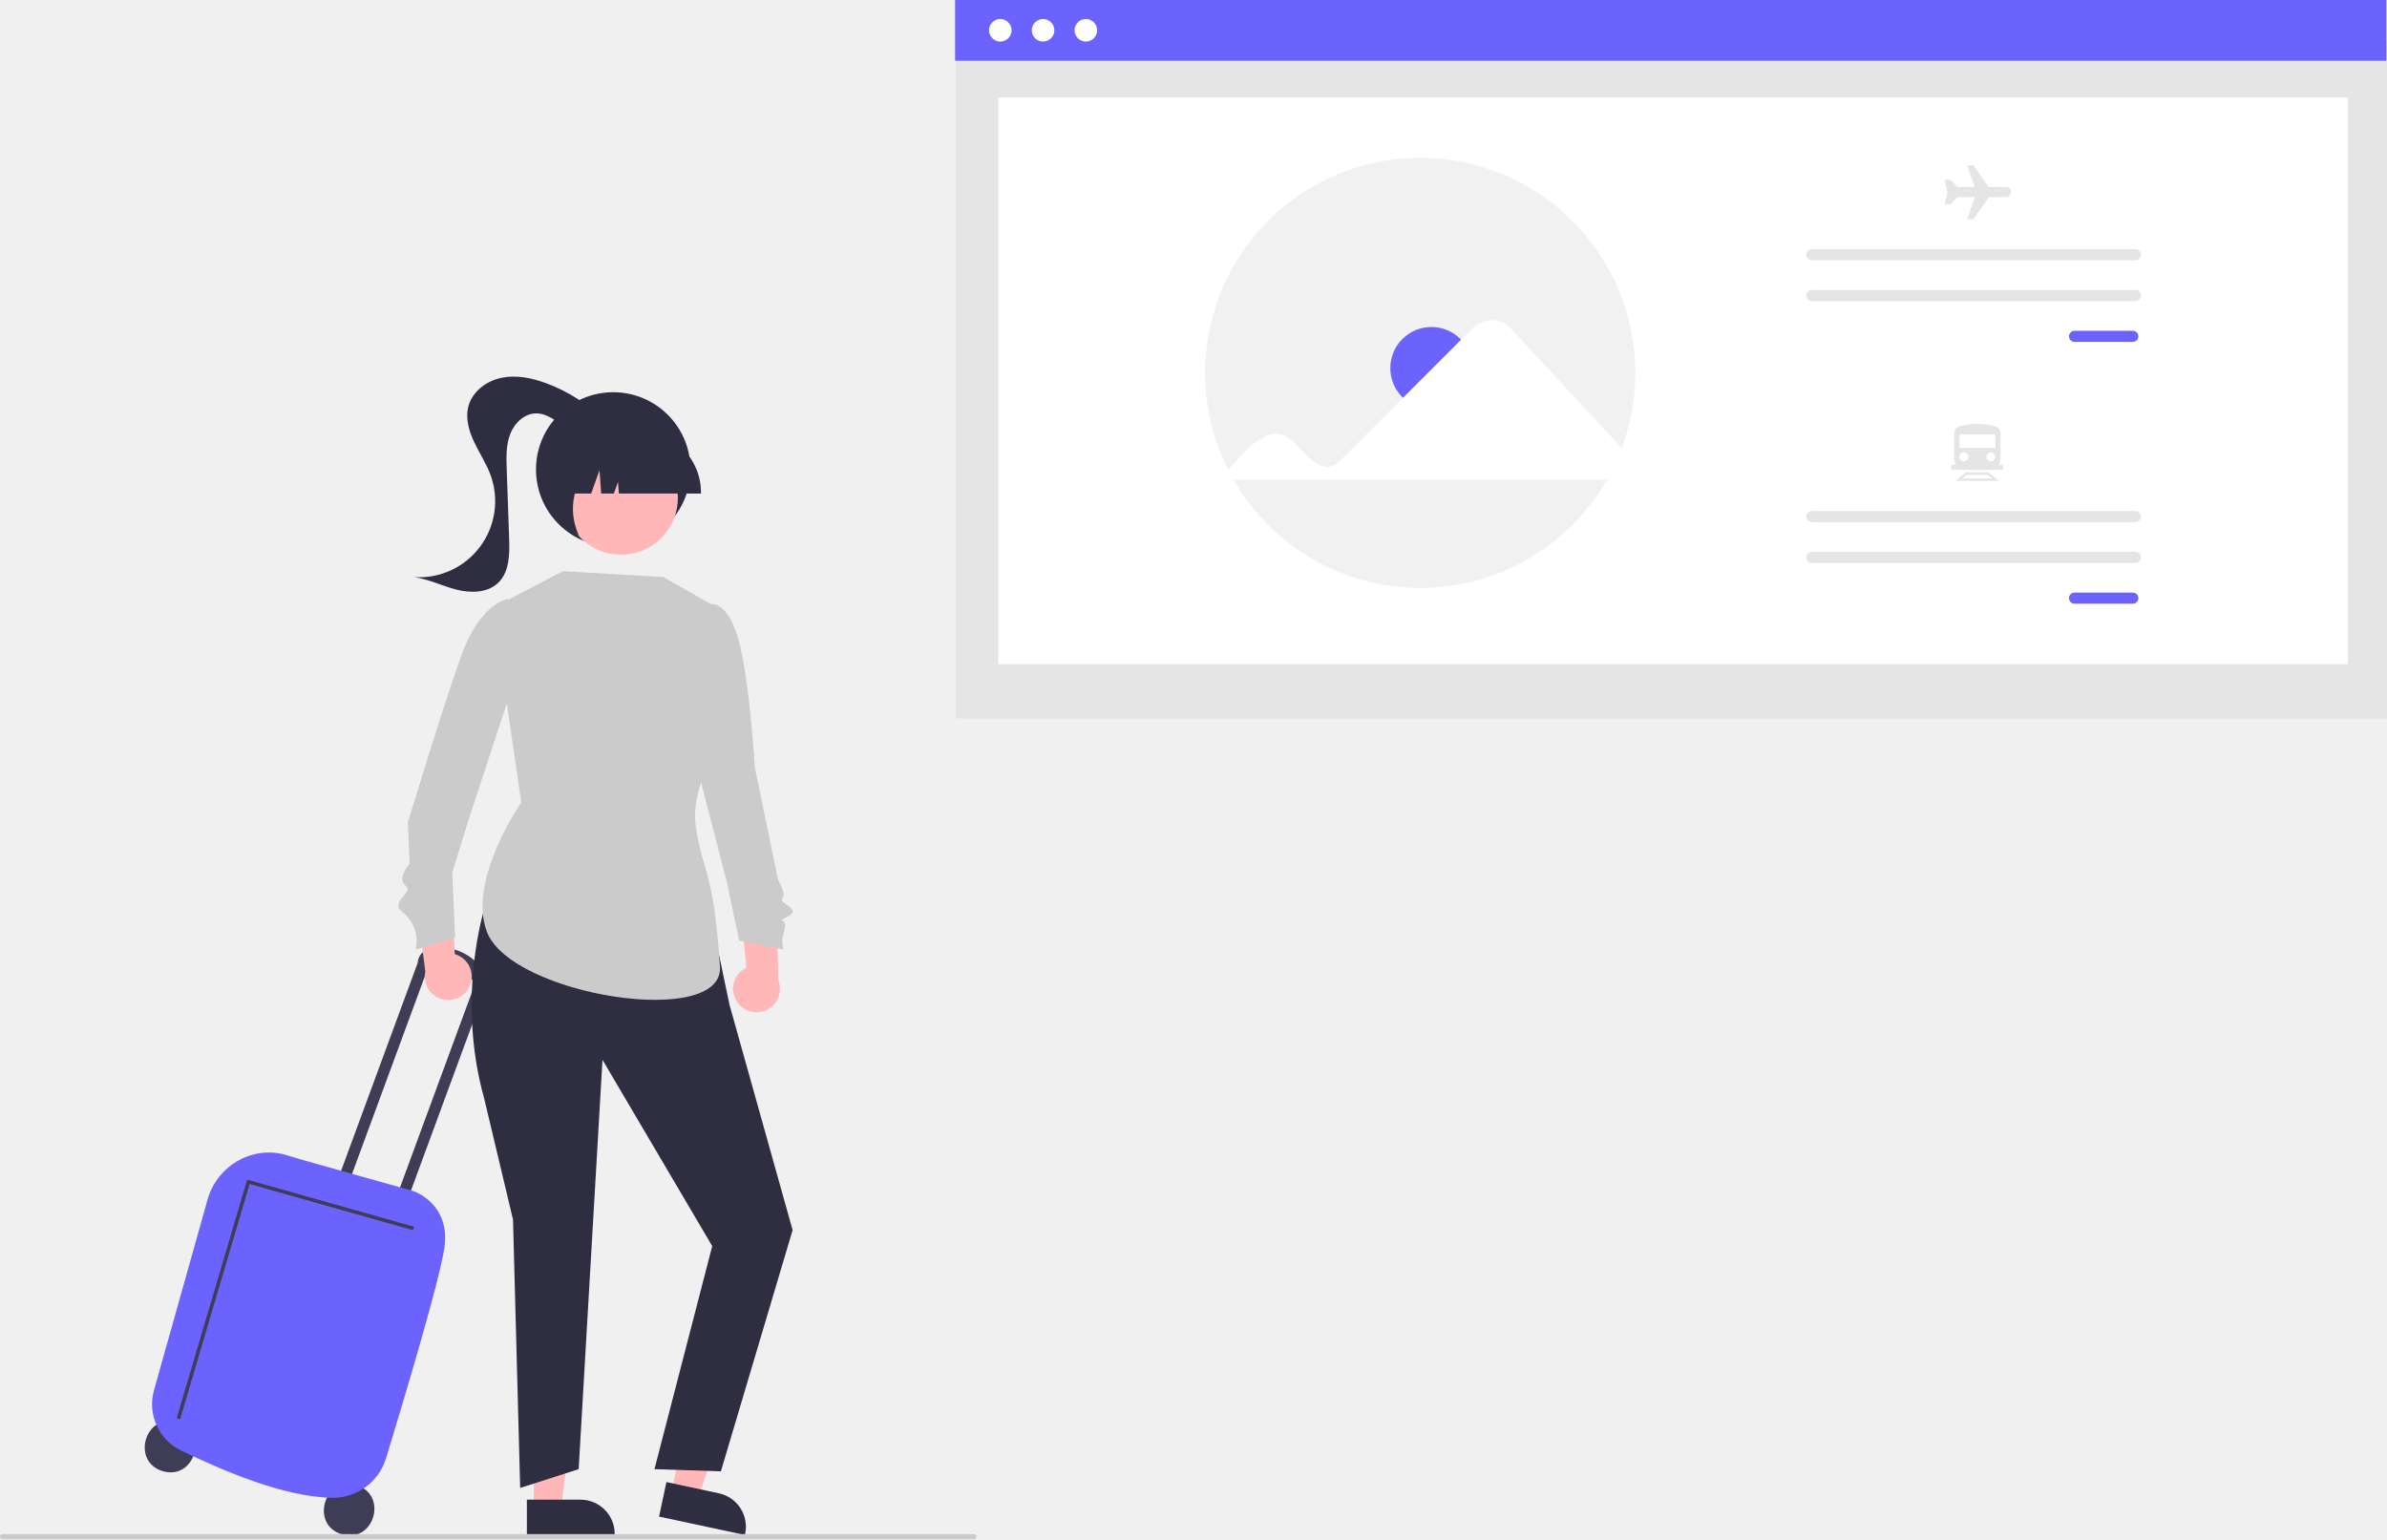
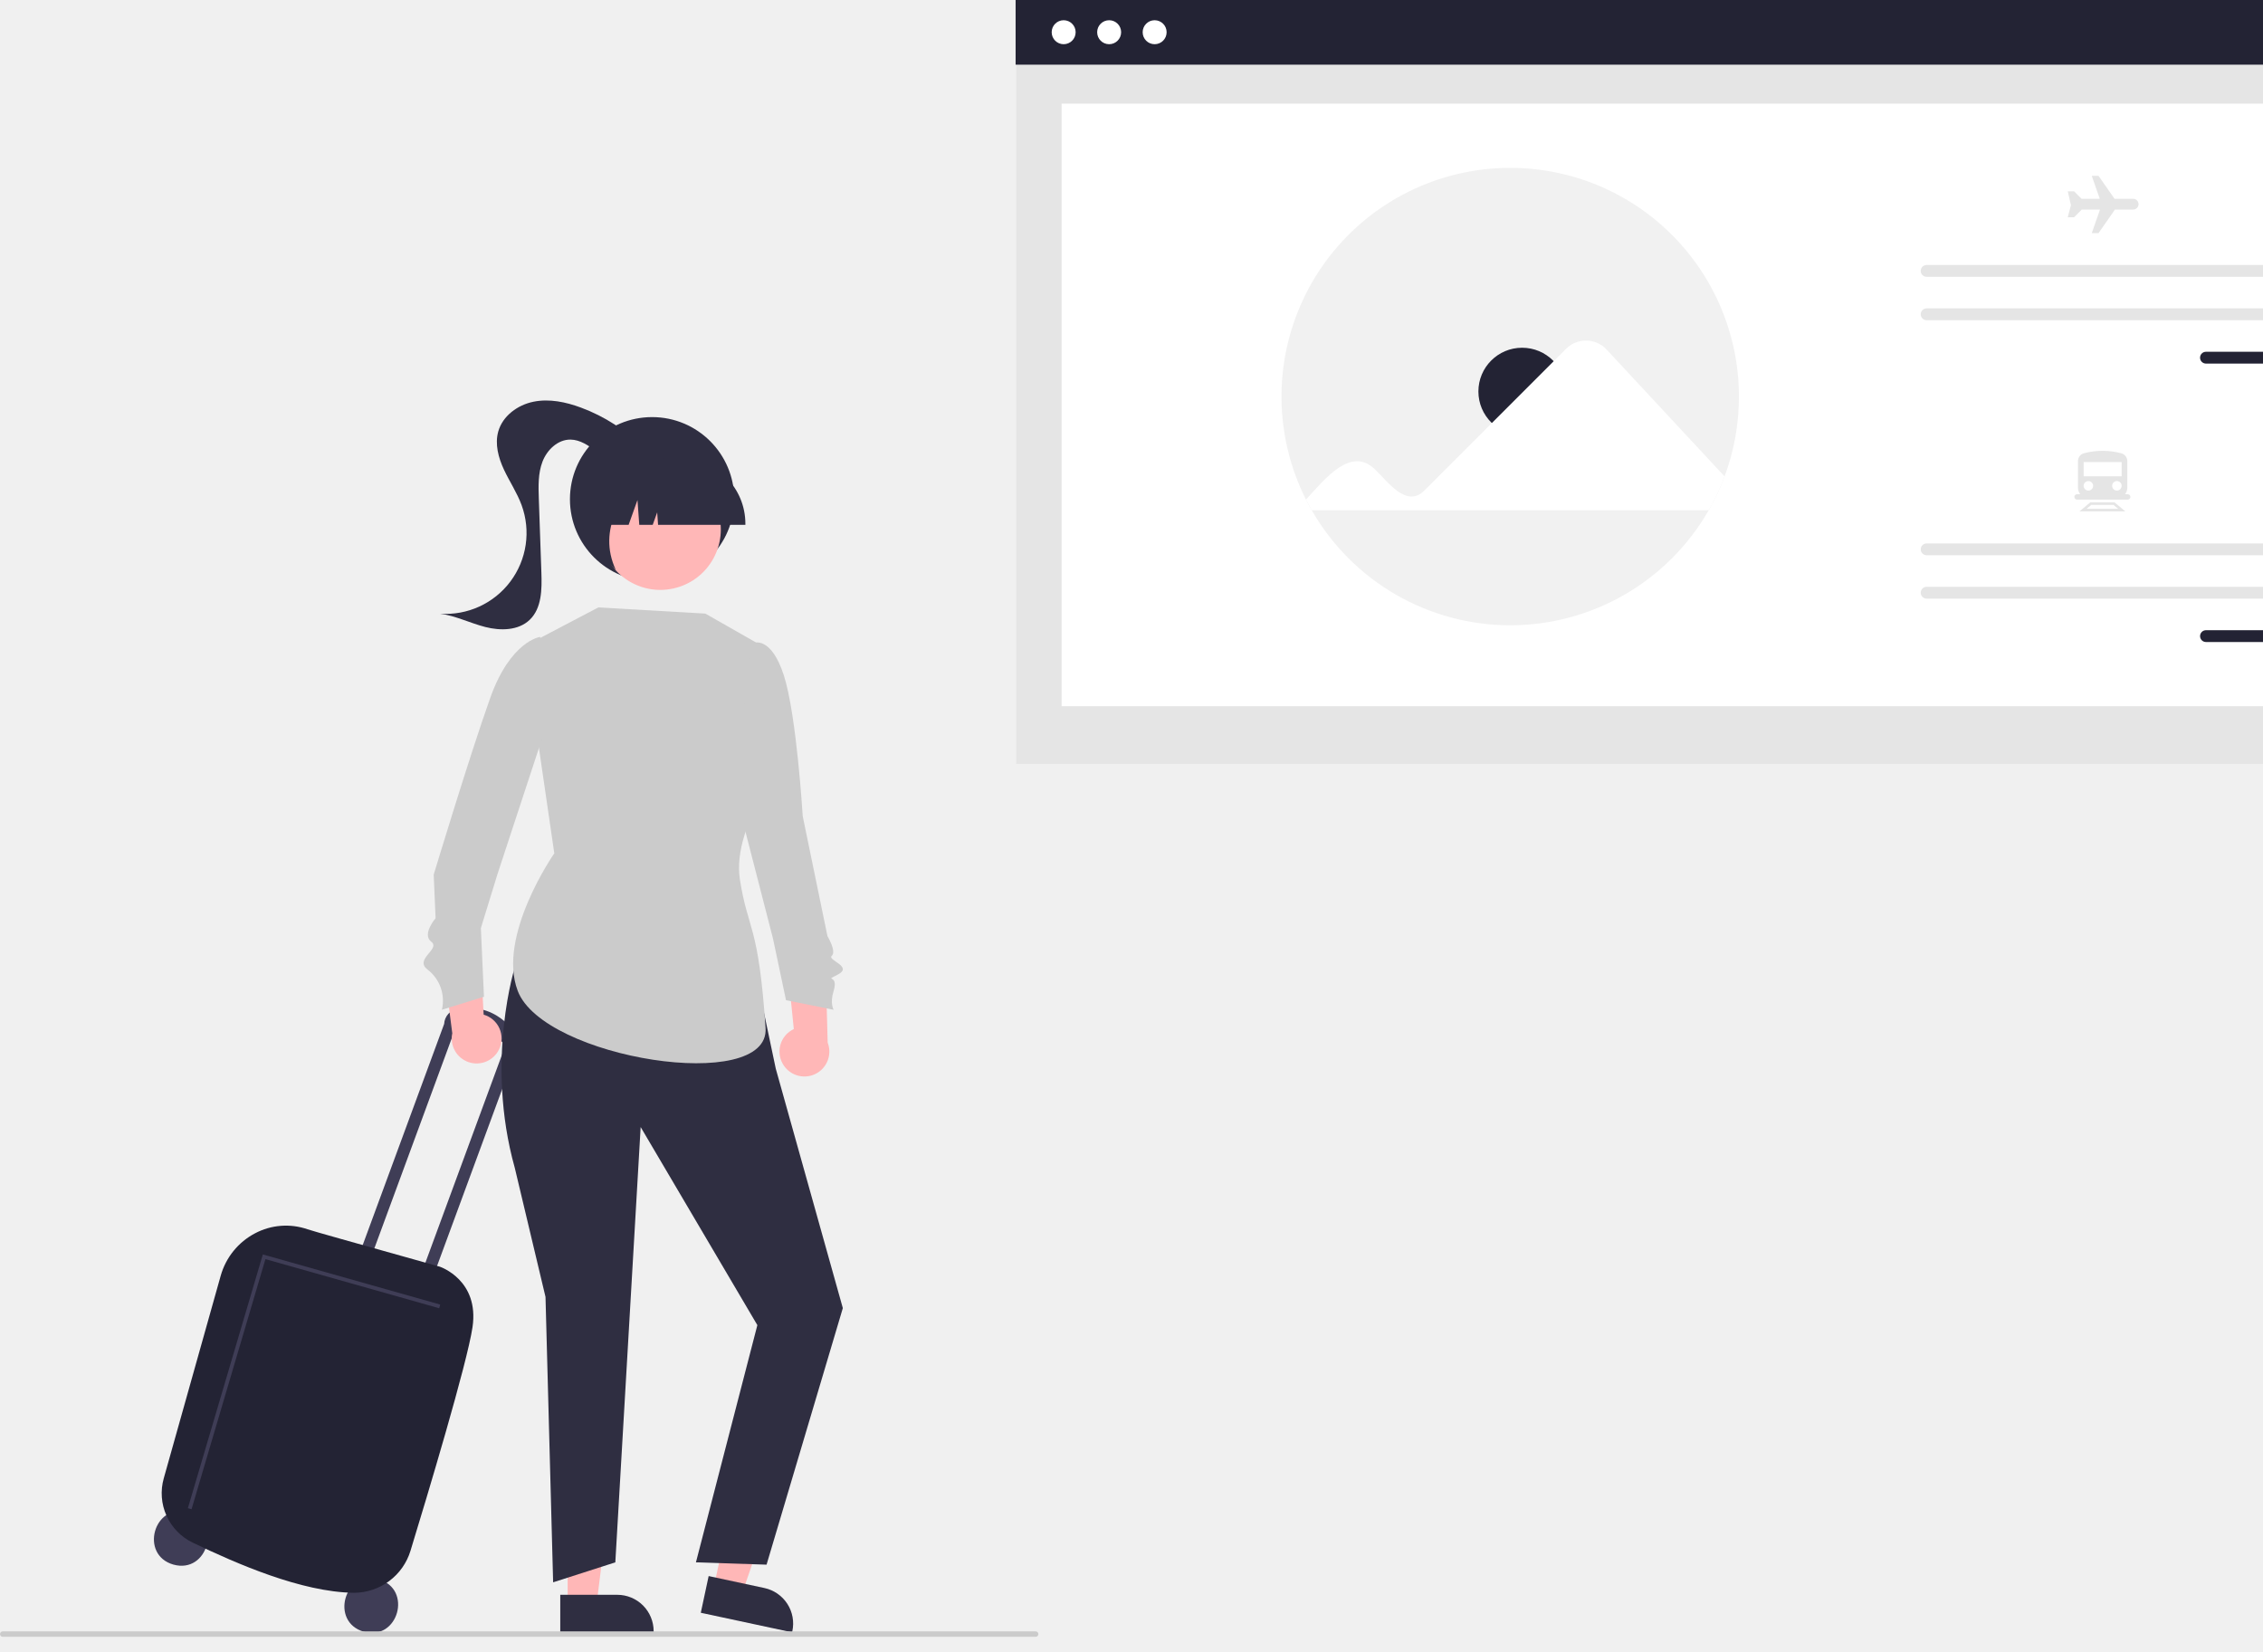
- <svg xmlns="http://www.w3.org/2000/svg" width="936.21" height="603.718" viewBox="0 0 936.21 603.718" role="img" artist="Katerina Limpitsouni" source="https://undraw.co/">
-   <path d="M201.299,705.876c-12.67-3.5-18.077,15.741-5.439,19.353C208.53,728.729,213.937,709.488,201.299,705.876Z" transform="translate(-131.8949 -148.141)" fill="#3f3d56" />
-   <path d="M271.55,730.641c-12.67-3.5-18.077,15.741-5.439,19.353C278.781,753.493,284.188,734.252,271.55,730.641Z" transform="translate(-131.8949 -148.141)" fill="#3f3d56" />
-   <path d="M299.982,527.71l-.196-.055-32.636,88.604L262.847,615.05l32.87-89.24h0a6.035,6.035,0,0,1,5.048-5.643c16.321-2.581,22.937,11.907,22.937,11.907l-.065.096-33.367,90.587-4.303-1.209,32.385-87.922C308.493,523.875,299.982,527.71,299.982,527.71Z" transform="translate(-131.8949 -148.141)" fill="#3f3d56" />
-   <path d="M262.258,735.623c-19.237-.294-43.026-10.689-59.246-18.481a20.218,20.218,0,0,1-10.715-23.736l21.021-74.788a25.406,25.406,0,0,1,12.617-15.566,24.327,24.327,0,0,1,19.411-1.499c.751.338,21.172,6.053,34.686,9.835,7.95,2.225,13.694,3.833,14.078,3.962.318.105,14.605,5.014,12.07,22.274-1.947,13.257-16.644,62.105-22.873,82.493A21.863,21.863,0,0,1,262.578,735.625C262.472,735.625,262.365,735.624,262.258,735.623Z" transform="translate(-131.8949 -148.141)" fill="#6c63ff" />
-   <polygon points="70.651 556.664 97.904 464.42 161.991 482.531 162.374 481.177 96.948 462.687 96.751 463.354 69.301 556.265 70.651 556.664" fill="#3f3d56" />
-   <rect id="f269d402-b375-49c3-b6cb-02ffddd7443c" data-name="Rectangle 62" x="374.842" y="15.39" width="561.368" height="266.379" fill="#e5e5e5" />
-   <rect id="a67a6d8d-d730-43ea-8e97-5097e31b093a" data-name="Rectangle 75" x="391.561" y="38.233" width="529.264" height="222.248" fill="#fff" />
-   <rect id="f3270c98-3f14-4116-bb63-3583a595f2eb" data-name="Rectangle 80" x="374.602" width="561.368" height="23.849" fill="#6c63ff" />
-   <circle id="aeafa2cf-3960-41d9-9a79-114ebb97b926" data-name="Ellipse 90" cx="392.325" cy="11.88" r="4.42" fill="#fff" />
-   <circle id="e013fb1c-e2d9-4cba-be1c-2b59a1ea1400" data-name="Ellipse 91" cx="409.103" cy="11.88" r="4.42" fill="#fff" />
-   <circle id="a6347b87-b687-4c13-8a45-efd6144b746c" data-name="Ellipse 92" cx="425.881" cy="11.88" r="4.42" fill="#fff" />
-   <path d="M773.29,294.414a83.992,83.992,0,0,1-5.294,29.452,81.686,81.686,0,0,1-5.851,12.474,84.382,84.382,0,0,1-146.423,0q-1.122-1.945-2.128-3.947A84.363,84.363,0,1,1,773.29,294.414Z" transform="translate(-131.8949 -148.141)" fill="#f1f1f1" />
-   <circle cx="561.424" cy="144.387" r="16.127" fill="#6c63ff" />
-   <path d="M613.595,332.393c7.105-7.679,16.604-19.87,25.513-11.061,4.471,4.155,11.469,14.452,18.167,7.72l52.306-52.306a10.384,10.384,0,0,1,14.851.266L767.996,323.867a81.712,81.712,0,0,1-5.851,12.474H615.722Z" transform="translate(-131.8949 -148.141)" fill="#fff" />
-   <path id="f2fac30d-751a-4ad9-9a70-d842b6b29c55-2176" data-name="Path 680" d="M945.55,277.887a2.179,2.179,0,0,0,0,4.359h22.869a2.179,2.179,0,0,0,0-4.359Z" transform="translate(-131.8949 -148.141)" fill="#6c63ff" />
-   <path id="bff7eaac-8fd0-4862-b46f-daee6d731cf9-2177" data-name="Path 680" d="M842.52,245.878a2.179,2.179,0,1,0,0,4.359H969.419a2.179,2.179,0,0,0,0-4.359Z" transform="translate(-131.8949 -148.141)" fill="#e5e5e5" />
-   <path id="a9efcef9-bf26-45a4-a9d0-ef067b9cf824-2178" data-name="Path 680" d="M842.52,261.883a2.179,2.179,0,1,0,0,4.359H969.419a2.179,2.179,0,0,0,0-4.359Z" transform="translate(-131.8949 -148.141)" fill="#e5e5e5" />
-   <path id="b479989b-99d4-4e70-bae9-0a98ba95b9e4-2179" data-name="Path 680" d="M945.55,380.583a2.179,2.179,0,0,0,0,4.359h22.869a2.179,2.179,0,1,0,0-4.359Z" transform="translate(-131.8949 -148.141)" fill="#6c63ff" />
-   <path id="b7ed51b3-7b2d-4a2d-a8c2-cf48ecd6b6d7-2180" data-name="Path 680" d="M842.52,348.574a2.179,2.179,0,0,0,0,4.359H969.419a2.179,2.179,0,0,0,0-4.359Z" transform="translate(-131.8949 -148.141)" fill="#e5e5e5" />
-   <path id="e2a2d7bb-cfae-451b-8ad9-ee9abc29fc00-2181" data-name="Path 680" d="M842.52,364.579a2.179,2.179,0,1,0,0,4.359H969.419a2.179,2.179,0,0,0,0-4.359Z" transform="translate(-131.8949 -148.141)" fill="#e5e5e5" />
-   <path d="M918.696,221.46h-6.873l-5.898-8.453h-2.496l2.962,8.453h-6.723v0l-2.759-2.76h-2.335l1.165,5.105-1.165,4.463h2.335l2.759-2.76.044-.073h6.758l-3.04,8.676h2.496l5.923-8.488.07-.188h6.778a1.988,1.988,0,1,0,0-3.976Z" transform="translate(-131.8949 -148.141)" fill="#e5e5e5" />
-   <path d="M912.87,331.755H902.012a3.672,3.672,0,0,1-3.668-3.668v-9.878a2.983,2.983,0,0,1,2.196-2.894,26.826,26.826,0,0,1,13.774.01,2.988,2.988,0,0,1,2.223,2.903v9.859A3.672,3.672,0,0,1,912.87,331.755Z" transform="translate(-131.8949 -148.141)" fill="#e5e5e5" />
-   <rect x="768.535" y="170.427" width="14.022" height="5.258" fill="#fff" />
-   <circle cx="770.288" cy="179.191" r="1.753" fill="#fff" />
-   <circle cx="780.804" cy="179.191" r="1.753" fill="#fff" />
-   <path d="M915.807,336.756H898.886l4.001-3.334h8.919Zm-14.29-.953h11.659l-1.715-1.429h-8.229Z" transform="translate(-131.8949 -148.141)" fill="#e5e5e5" />
-   <path d="M916.683,332.422h-18.672a1,1,0,0,1,0-2.001h18.672a1,1,0,0,1,0,2.001Z" transform="translate(-131.8949 -148.141)" fill="#e5e5e5" />
-   <path d="M315.969,535.197a9.138,9.138,0,0,0-5.678-12.81l-1.757-32.425-13.564,10.038,3.748,29.252a9.187,9.187,0,0,0,17.251,5.944Z" transform="translate(-131.8949 -148.141)" fill="#ffb7b7" />
-   <path d="M421.05,541.231a9.138,9.138,0,0,1,3.636-13.532L421.422,495.391l14.949,7.827.807,29.48a9.187,9.187,0,0,1-16.129,8.532Z" transform="translate(-131.8949 -148.141)" fill="#ffb7b7" />
-   <polygon points="209.375 591.715 220.055 591.714 225.137 550.517 209.373 550.517 209.375 591.715" fill="#ffb7b7" />
-   <path d="M338.545,736.368l21.034-.001h.001A13.405,13.405,0,0,1,372.985,749.772v.436l-34.439.001Z" transform="translate(-131.8949 -148.141)" fill="#2f2e41" />
-   <polygon points="263.319 585.3 273.763 587.538 287.364 548.319 271.95 545.017 263.319 585.3" fill="#ffb7b7" />
-   <path d="M393.28,729.46l20.568,4.407.001 0a13.405,13.405,0,0,1,10.298,15.916l-.091.426-33.675-7.215Z" transform="translate(-131.8949 -148.141)" fill="#2f2e41" />
-   <path d="M322.012,504.094s-11.363,35.119-.235,74.833l11.327,47.572,2.811,105.263,22.937-7.362L368.197,563.843l43.042,73.058-22.654,87.499,26.052.85,28.132-94.627-24.734-88.3-4.531-21.521Z" transform="translate(-131.8949 -148.141)" fill="#2f2e41" />
-   <path d="M414.876,387.463,392.062,374.459l-39.468-2.281-27.377,14.373,11.126,76.329s-21.22,30.454-13.483,50.745c9.549,25.044,93.046,38.109,91.413,13.668-2.577-38.57-6.558-35.91-9.476-54.824-3.202-20.753,19.206-47.363,19.206-47.363Z" transform="translate(-131.8949 -148.141)" fill="#cbcbcb" />
-   <path d="M333.658,394.079l-2.543-11.022s-10.849,1.404-18.368,22.405-20.884,65.272-20.884,65.272l.698,16.083s-5.151,5.951-1.597,8.669-6.419,6.403-1.369,10.266a14.493,14.493,0,0,1,5.293,14.829l15.514-4.791L309.26,490.468l6.146-19.962,16.426-49.963Z" transform="translate(-131.8949 -148.141)" fill="#cbcbcb" />
-   <path d="M406.523,395.958l3.456-10.689s6.364-2.604,11.062,12.072,6.928,51.815,6.928,51.815l9.126,44.27s3.41,5.638,1.597,7.254,7.963,3.888,2.281,6.882.49-.645-1.633,6.181c-1.394,4.483.036,6.839.036,6.839L421.808,517.048l-4.791-22.693-10.867-42.191Z" transform="translate(-131.8949 -148.141)" fill="#cbcbcb" />
-   <circle cx="240.519" cy="184.141" r="30.298" fill="#2f2e41" />
-   <path d="M369.301,313.427a63.528,63.528,0,0,0-23.113-14.946c-5.587-2.07-11.668-3.349-17.509-2.173-5.841,1.175-11.365,5.216-12.995,10.947-1.332,4.686.043,9.732,2.111,14.144,2.068,4.411,4.829,8.502,6.501,13.078a29.85,29.85,0,0,1-30.036,40.028c5.739.77,11.03,3.467,16.639,4.902s12.231,1.338,16.4-2.681c4.411-4.252,4.499-11.166,4.286-17.289q-.476-13.653-.951-27.306c-.162-4.642-.3-9.432,1.374-13.765,1.674-4.332,5.652-8.126,10.297-8.087,3.52.03,6.636,2.162,9.458,4.265,2.823,2.103,5.811,4.347,9.317,4.659,3.506.313,7.509-2.282,7.247-5.792Z" transform="translate(-131.8949 -148.141)" fill="#2f2e41" />
-   <circle cx="375.462" cy="343.418" r="22.303" transform="translate(-237.8607 360.0032) rotate(-61.33677)" fill="#ffb7b7" />
-   <path d="M406.827,341.731H374.622l-.33-4.624-1.651,4.624h-4.959l-.654-9.164-3.273,9.164h-9.595v-.454a24.09,24.09,0,0,1,24.063-24.063h4.54a24.09,24.09,0,0,1,24.063,24.063Z" transform="translate(-131.8949 -148.141)" fill="#2f2e41" />
-   <path d="M359.025,358.351l-11.76-11.773-1.983-26.061h25.959l-.643.642C361.656,330.089,352.003,343.194,359.025,358.351Z" transform="translate(-131.8949 -148.141)" fill="#2f2e41" />
-   <path d="M513.895,751.859h-381a1,1,0,0,1,0-2h381a1,1,0,0,1,0,2Z" transform="translate(-131.8949 -148.141)" fill="#cbcbcb" />
+ <svg xmlns="http://www.w3.org/2000/svg" width="148" height="108" viewBox="0 0 148 108" fill="none">
+   <path d="M12.306 98.893C10.059 98.272 9.101 101.684 11.342 102.324C13.588 102.945 14.547 99.533 12.306 98.893Z" fill="#3F3D56" />
+   <path d="M24.762 103.284C22.516 102.663 21.557 106.075 23.798 106.715C26.044 107.336 27.003 103.924 24.762 103.284Z" fill="#3F3D56" />
+   <path d="M29.804 67.302L29.769 67.292L23.982 83.003L23.219 82.788L29.047 66.965C29.06 66.721 29.156 66.489 29.319 66.307C29.481 66.125 29.701 66.004 29.942 65.965C32.836 65.507 34.01 68.076 34.01 68.076L33.998 68.093L28.082 84.155L27.319 83.941L33.061 68.351C31.313 66.622 29.804 67.302 29.804 67.302Z" fill="#3F3D56" />
+   <path d="M23.115 104.167C19.704 104.115 15.486 102.272 12.61 100.89C11.848 100.525 11.24 99.903 10.892 99.132C10.544 98.362 10.48 97.494 10.71 96.681L14.437 83.421C14.604 82.833 14.888 82.285 15.272 81.811C15.657 81.337 16.134 80.945 16.674 80.661C17.199 80.382 17.775 80.214 18.368 80.169C18.96 80.123 19.555 80.2 20.116 80.395C20.249 80.455 23.87 81.468 26.266 82.139C27.676 82.533 28.695 82.818 28.763 82.841C28.819 82.86 31.352 83.73 30.903 86.791C30.558 89.141 27.952 97.803 26.847 101.418C26.607 102.208 26.121 102.9 25.46 103.395C24.799 103.89 23.997 104.16 23.172 104.167C23.153 104.167 23.134 104.167 23.115 104.167Z" fill="#232334" />
+   <path d="M12.527 98.703L17.359 82.347L28.723 85.558L28.791 85.318L17.19 82.04L17.155 82.158L12.288 98.632L12.527 98.703Z" fill="#3F3D56" />
+   <path d="M166 2.729H66.463V49.961H166V2.729Z" fill="#E5E5E5" />
+   <path d="M163.272 6.779H69.428V46.186H163.272V6.779Z" fill="white" />
+   <path d="M165.958 0H66.421V4.229H165.958V0Z" fill="#232334" />
+   <path d="M69.563 2.891C69.996 2.891 70.347 2.54 70.347 2.107C70.347 1.674 69.996 1.323 69.563 1.323C69.13 1.323 68.78 1.674 68.78 2.107C68.78 2.54 69.13 2.891 69.563 2.891Z" fill="white" />
+   <path d="M72.538 2.891C72.971 2.891 73.322 2.54 73.322 2.107C73.322 1.674 72.971 1.323 72.538 1.323C72.105 1.323 71.754 1.674 71.754 2.107C71.754 2.54 72.105 2.891 72.538 2.891Z" fill="white" />
+   <path d="M75.513 2.891C75.946 2.891 76.297 2.54 76.297 2.107C76.297 1.674 75.946 1.323 75.513 1.323C75.08 1.323 74.73 1.674 74.73 2.107C74.73 2.54 75.08 2.891 75.513 2.891Z" fill="white" />
+   <path d="M113.726 25.936C113.728 27.719 113.41 29.488 112.787 31.158C112.505 31.924 112.158 32.663 111.75 33.37C110.44 35.656 108.55 37.555 106.271 38.876C103.991 40.197 101.403 40.893 98.769 40.893C96.134 40.893 93.547 40.197 91.267 38.876C88.988 37.555 87.098 35.656 85.788 33.37C85.655 33.14 85.529 32.907 85.41 32.67C84.394 30.653 83.847 28.433 83.811 26.174C83.775 23.916 84.251 21.679 85.204 19.631C86.156 17.582 87.559 15.777 89.309 14.348C91.059 12.92 93.109 11.907 95.307 11.384C97.504 10.861 99.791 10.843 101.997 11.331C104.202 11.818 106.268 12.799 108.041 14.199C109.813 15.599 111.245 17.383 112.23 19.416C113.214 21.448 113.726 23.677 113.726 25.936Z" fill="#F1F1F1" />
+   <path d="M99.546 28.461C101.126 28.461 102.406 27.181 102.406 25.602C102.406 24.022 101.126 22.742 99.546 22.742C97.967 22.742 96.687 24.022 96.687 25.602C96.687 27.181 97.967 28.461 99.546 28.461Z" fill="#232334" />
+   <path d="M85.41 32.67C86.67 31.309 88.355 29.147 89.934 30.709C90.727 31.446 91.968 33.271 93.156 32.078L102.43 22.803C102.605 22.631 102.812 22.495 103.04 22.404C103.267 22.313 103.511 22.268 103.756 22.273C104.002 22.277 104.244 22.331 104.468 22.43C104.693 22.529 104.895 22.672 105.063 22.851L112.787 31.158C112.505 31.924 112.158 32.663 111.75 33.37H85.788L85.41 32.67Z" fill="white" />
+   <path d="M144.27 23.006C144.167 23.006 144.069 23.046 143.996 23.119C143.924 23.191 143.883 23.29 143.883 23.392C143.883 23.495 143.924 23.593 143.996 23.665C144.069 23.738 144.167 23.779 144.27 23.779H148.324C148.427 23.779 148.525 23.738 148.598 23.665C148.67 23.593 148.711 23.495 148.711 23.392C148.711 23.29 148.67 23.191 148.598 23.119C148.525 23.046 148.427 23.006 148.324 23.006H144.27Z" fill="#232334" />
+   <path d="M126.001 17.33C125.951 17.33 125.9 17.34 125.853 17.359C125.806 17.379 125.764 17.407 125.728 17.443C125.692 17.479 125.663 17.522 125.644 17.569C125.624 17.616 125.614 17.666 125.614 17.717C125.614 17.767 125.624 17.818 125.644 17.865C125.663 17.912 125.692 17.954 125.728 17.99C125.764 18.026 125.806 18.055 125.853 18.074C125.9 18.093 125.951 18.103 126.001 18.103H148.502C148.604 18.103 148.702 18.062 148.775 17.99C148.847 17.917 148.887 17.819 148.887 17.717C148.887 17.614 148.847 17.516 148.775 17.444C148.702 17.371 148.604 17.33 148.502 17.33H126.001Z" fill="#E5E5E5" />
+   <path d="M126.001 20.168C125.951 20.168 125.9 20.178 125.853 20.197C125.806 20.216 125.764 20.245 125.728 20.281C125.692 20.317 125.663 20.359 125.644 20.406C125.624 20.453 125.614 20.503 125.614 20.554C125.614 20.605 125.624 20.655 125.644 20.702C125.663 20.749 125.692 20.792 125.728 20.828C125.764 20.864 125.806 20.892 125.853 20.912C125.9 20.931 125.951 20.941 126.001 20.941H148.502C148.604 20.941 148.702 20.9 148.775 20.827C148.847 20.755 148.887 20.657 148.887 20.554C148.887 20.452 148.847 20.354 148.775 20.281C148.702 20.209 148.604 20.168 148.502 20.168H126.001Z" fill="#E5E5E5" />
+   <path d="M144.27 41.215C144.167 41.215 144.069 41.256 143.997 41.328C143.925 41.401 143.884 41.499 143.884 41.601C143.884 41.704 143.925 41.802 143.997 41.874C144.069 41.947 144.167 41.987 144.27 41.988H148.325C148.375 41.988 148.426 41.978 148.473 41.959C148.52 41.939 148.562 41.911 148.598 41.875C148.634 41.839 148.663 41.796 148.682 41.749C148.702 41.702 148.712 41.652 148.712 41.601C148.712 41.55 148.702 41.5 148.682 41.453C148.663 41.406 148.634 41.364 148.598 41.328C148.562 41.292 148.52 41.263 148.473 41.244C148.426 41.225 148.375 41.215 148.325 41.215H144.27Z" fill="#232334" />
+   <path d="M126.001 35.539C125.899 35.539 125.801 35.58 125.728 35.653C125.656 35.725 125.615 35.823 125.615 35.926C125.615 36.028 125.656 36.127 125.728 36.199C125.801 36.272 125.899 36.312 126.001 36.312H148.502C148.604 36.312 148.703 36.272 148.775 36.199C148.848 36.127 148.888 36.028 148.888 35.926C148.888 35.823 148.848 35.725 148.775 35.653C148.703 35.58 148.604 35.539 148.502 35.539H126.001Z" fill="#E5E5E5" />
+   <path d="M126.001 38.377C125.951 38.377 125.9 38.387 125.853 38.406C125.806 38.426 125.764 38.454 125.728 38.49C125.692 38.526 125.663 38.568 125.644 38.615C125.624 38.662 125.614 38.713 125.614 38.763C125.614 38.814 125.624 38.865 125.644 38.911C125.663 38.958 125.692 39.001 125.728 39.037C125.764 39.073 125.806 39.101 125.853 39.121C125.9 39.14 125.951 39.15 126.001 39.15H148.502C148.604 39.15 148.703 39.109 148.775 39.037C148.848 38.964 148.888 38.866 148.888 38.763C148.888 38.661 148.848 38.563 148.775 38.49C148.703 38.418 148.604 38.377 148.502 38.377H126.001Z" fill="#E5E5E5" />
+   <path d="M139.508 13.001H138.29L137.244 11.502H136.801L137.326 13.001H136.134L135.645 12.511H135.231L135.438 13.416L135.231 14.208H135.645L136.134 13.719L136.142 13.706H137.34L136.801 15.244H137.244L138.294 13.739L138.306 13.706H139.508C139.602 13.706 139.691 13.668 139.757 13.602C139.823 13.536 139.861 13.447 139.861 13.353C139.861 13.26 139.823 13.17 139.757 13.104C139.691 13.038 139.602 13.001 139.508 13.001Z" fill="#E5E5E5" />
+   <path d="M138.475 32.557H136.55C136.377 32.557 136.212 32.488 136.09 32.366C135.968 32.245 135.9 32.079 135.899 31.907V30.155C135.899 30.039 135.937 29.925 136.007 29.833C136.077 29.74 136.177 29.673 136.289 29.642C137.089 29.43 137.931 29.431 138.731 29.644C138.845 29.674 138.945 29.741 139.016 29.834C139.088 29.927 139.126 30.041 139.125 30.159V31.907C139.125 32.079 139.057 32.245 138.935 32.366C138.813 32.488 138.648 32.557 138.475 32.557Z" fill="#E5E5E5" />
+   <path d="M138.756 30.219H136.269V31.151H138.756V30.219Z" fill="white" />
+   <path d="M136.58 32.084C136.752 32.084 136.891 31.945 136.891 31.773C136.891 31.601 136.752 31.462 136.58 31.462C136.409 31.462 136.269 31.601 136.269 31.773C136.269 31.945 136.409 32.084 136.58 32.084Z" fill="white" />
+   <path d="M138.445 32.084C138.616 32.084 138.756 31.945 138.756 31.773C138.756 31.601 138.616 31.462 138.445 31.462C138.273 31.462 138.134 31.601 138.134 31.773C138.134 31.945 138.273 32.084 138.445 32.084Z" fill="white" />
+   <path d="M138.996 33.444H135.996L136.705 32.853H138.287L138.996 33.444ZM136.462 33.275H138.529L138.225 33.022H136.766L136.462 33.275Z" fill="#E5E5E5" />
+   <path d="M139.151 32.675H135.84C135.793 32.675 135.748 32.657 135.715 32.623C135.682 32.59 135.663 32.545 135.663 32.498C135.663 32.451 135.682 32.406 135.715 32.373C135.748 32.339 135.793 32.321 135.84 32.321H139.151C139.198 32.321 139.243 32.339 139.277 32.373C139.31 32.406 139.328 32.451 139.328 32.498C139.328 32.545 139.31 32.59 139.277 32.623C139.243 32.657 139.198 32.675 139.151 32.675Z" fill="#E5E5E5" />
+   <path d="M32.638 68.63C32.743 68.417 32.799 68.184 32.804 67.947C32.808 67.71 32.761 67.475 32.665 67.259C32.569 67.042 32.427 66.85 32.248 66.694C32.07 66.538 31.859 66.424 31.631 66.358L31.32 60.609L28.915 62.389L29.579 67.576C29.495 67.966 29.556 68.373 29.752 68.72C29.947 69.068 30.264 69.331 30.641 69.461C31.018 69.591 31.429 69.578 31.797 69.425C32.166 69.272 32.465 68.989 32.638 68.63Z" fill="#FFB7B7" />
+   <path d="M51.27 69.699C51.134 69.505 51.042 69.284 51.001 69.051C50.96 68.817 50.971 68.578 51.032 68.349C51.094 68.121 51.205 67.908 51.357 67.727C51.51 67.546 51.7 67.4 51.915 67.3L51.336 61.572L53.987 62.959L54.13 68.186C54.274 68.558 54.276 68.97 54.136 69.344C53.996 69.717 53.725 70.027 53.372 70.213C53.02 70.4 52.611 70.45 52.224 70.356C51.836 70.261 51.497 70.028 51.27 69.699Z" fill="#FFB7B7" />
+   <path d="M37.124 104.918L39.018 104.917L39.919 97.613H37.124L37.124 104.918Z" fill="#FFB7B7" />
+   <path d="M36.641 104.299L40.371 104.299C41.001 104.299 41.606 104.55 42.052 104.995C42.497 105.441 42.748 106.046 42.748 106.676V106.753L36.641 106.753L36.641 104.299Z" fill="#2F2E41" />
+   <path d="M46.689 103.78L48.541 104.177L50.953 97.223L48.22 96.638L46.689 103.78Z" fill="#FFB7B7" />
+   <path d="M46.346 103.074L49.993 103.856C50.61 103.988 51.148 104.36 51.491 104.889C51.833 105.418 51.952 106.062 51.819 106.678L51.803 106.753L45.832 105.474L46.346 103.074Z" fill="#2F2E41" />
+   <path d="M33.71 63.115C33.71 63.115 31.695 69.342 33.668 76.383L35.676 84.818L36.175 103.483L40.242 102.177L41.899 73.709L49.531 86.663L45.514 102.177L50.133 102.328L55.121 85.549L50.736 69.893L49.932 66.077L33.71 63.115Z" fill="#2F2E41" />
+   <path d="M50.176 42.435L46.13 40.129L39.132 39.724L34.278 42.273L36.251 55.807C36.251 55.807 32.488 61.207 33.86 64.805C35.553 69.245 50.358 71.562 50.068 67.228C49.611 60.389 48.906 60.861 48.388 57.507C47.821 53.827 51.794 49.109 51.794 49.109L50.176 42.435Z" fill="#CBCBCB" />
+   <path d="M35.775 43.608L35.324 41.653C35.324 41.653 33.4 41.903 32.067 45.626C30.734 49.35 28.364 57.2 28.364 57.2L28.488 60.051C28.488 60.051 27.574 61.106 28.204 61.588C28.835 62.07 27.066 62.724 27.962 63.409C28.355 63.71 28.653 64.118 28.819 64.585C28.986 65.051 29.014 65.556 28.9 66.038L31.651 65.189L31.449 60.699L32.538 57.159L35.451 48.3L35.775 43.608Z" fill="#CBCBCB" />
+   <path d="M48.694 43.941L49.307 42.046C49.307 42.046 50.436 41.584 51.269 44.186C52.102 46.788 52.497 53.373 52.497 53.373L54.115 61.223C54.115 61.223 54.72 62.223 54.398 62.509C54.077 62.796 55.81 63.199 54.803 63.73C53.795 64.26 54.889 63.615 54.513 64.826C54.266 65.62 54.52 66.038 54.52 66.038L51.405 65.412L50.555 61.388L48.628 53.907L48.694 43.941Z" fill="#CBCBCB" />
+   <path d="M42.647 38.023C45.614 38.023 48.019 35.617 48.019 32.65C48.019 29.683 45.614 27.278 42.647 27.278C39.68 27.278 37.274 29.683 37.274 32.65C37.274 35.617 39.68 38.023 42.647 38.023Z" fill="#2F2E41" />
+   <path d="M42.095 29.307C40.939 28.135 39.54 27.23 37.996 26.657C37.006 26.29 35.928 26.063 34.892 26.272C33.856 26.48 32.877 27.197 32.588 28.213C32.352 29.044 32.596 29.939 32.962 30.721C33.329 31.503 33.818 32.228 34.115 33.04C34.417 33.867 34.508 34.758 34.38 35.63C34.251 36.502 33.906 37.328 33.377 38.033C32.848 38.738 32.151 39.3 31.35 39.667C30.549 40.035 29.669 40.196 28.789 40.137C29.807 40.273 30.745 40.752 31.739 41.006C32.734 41.261 33.908 41.244 34.647 40.531C35.429 39.777 35.445 38.551 35.407 37.465C35.351 35.852 35.295 34.238 35.239 32.624C35.21 31.801 35.185 30.951 35.482 30.183C35.779 29.415 36.484 28.742 37.308 28.749C37.932 28.755 38.485 29.133 38.985 29.506C39.486 29.879 40.015 30.276 40.637 30.332C41.259 30.387 41.969 29.927 41.922 29.305L42.095 29.307Z" fill="#2F2E41" />
+   <path d="M46.657 36.522C47.704 34.605 47 32.203 45.084 31.155C43.167 30.108 40.765 30.812 39.717 32.728C38.669 34.645 39.374 37.047 41.29 38.095C43.206 39.142 45.609 38.438 46.657 36.522Z" fill="#FFB7B7" />
+   <path d="M48.748 34.326H43.038L42.98 33.506L42.687 34.326H41.808L41.691 32.701L41.111 34.326H39.41V34.245C39.411 33.114 39.861 32.03 40.661 31.23C41.461 30.43 42.545 29.98 43.677 29.979H44.482C45.613 29.98 46.697 30.43 47.497 31.23C48.297 32.03 48.747 33.114 48.748 34.245V34.326Z" fill="#2F2E41" />
+   <path d="M40.273 37.273L38.187 35.185L37.836 30.564H42.439L42.325 30.678C40.739 32.262 39.028 34.585 40.273 37.273Z" fill="#2F2E41" />
+   <path d="M67.733 107.046H0.177C0.13 107.046 0.085 107.027 0.052 106.994C0.019 106.961 0 106.916 0 106.869C0 106.822 0.019 106.776 0.052 106.743C0.085 106.71 0.13 106.691 0.177 106.691H67.733C67.78 106.691 67.825 106.71 67.858 106.743C67.891 106.776 67.91 106.822 67.91 106.869C67.91 106.916 67.891 106.961 67.858 106.994C67.825 107.027 67.78 107.046 67.733 107.046Z" fill="#CBCBCB" />
</svg>
